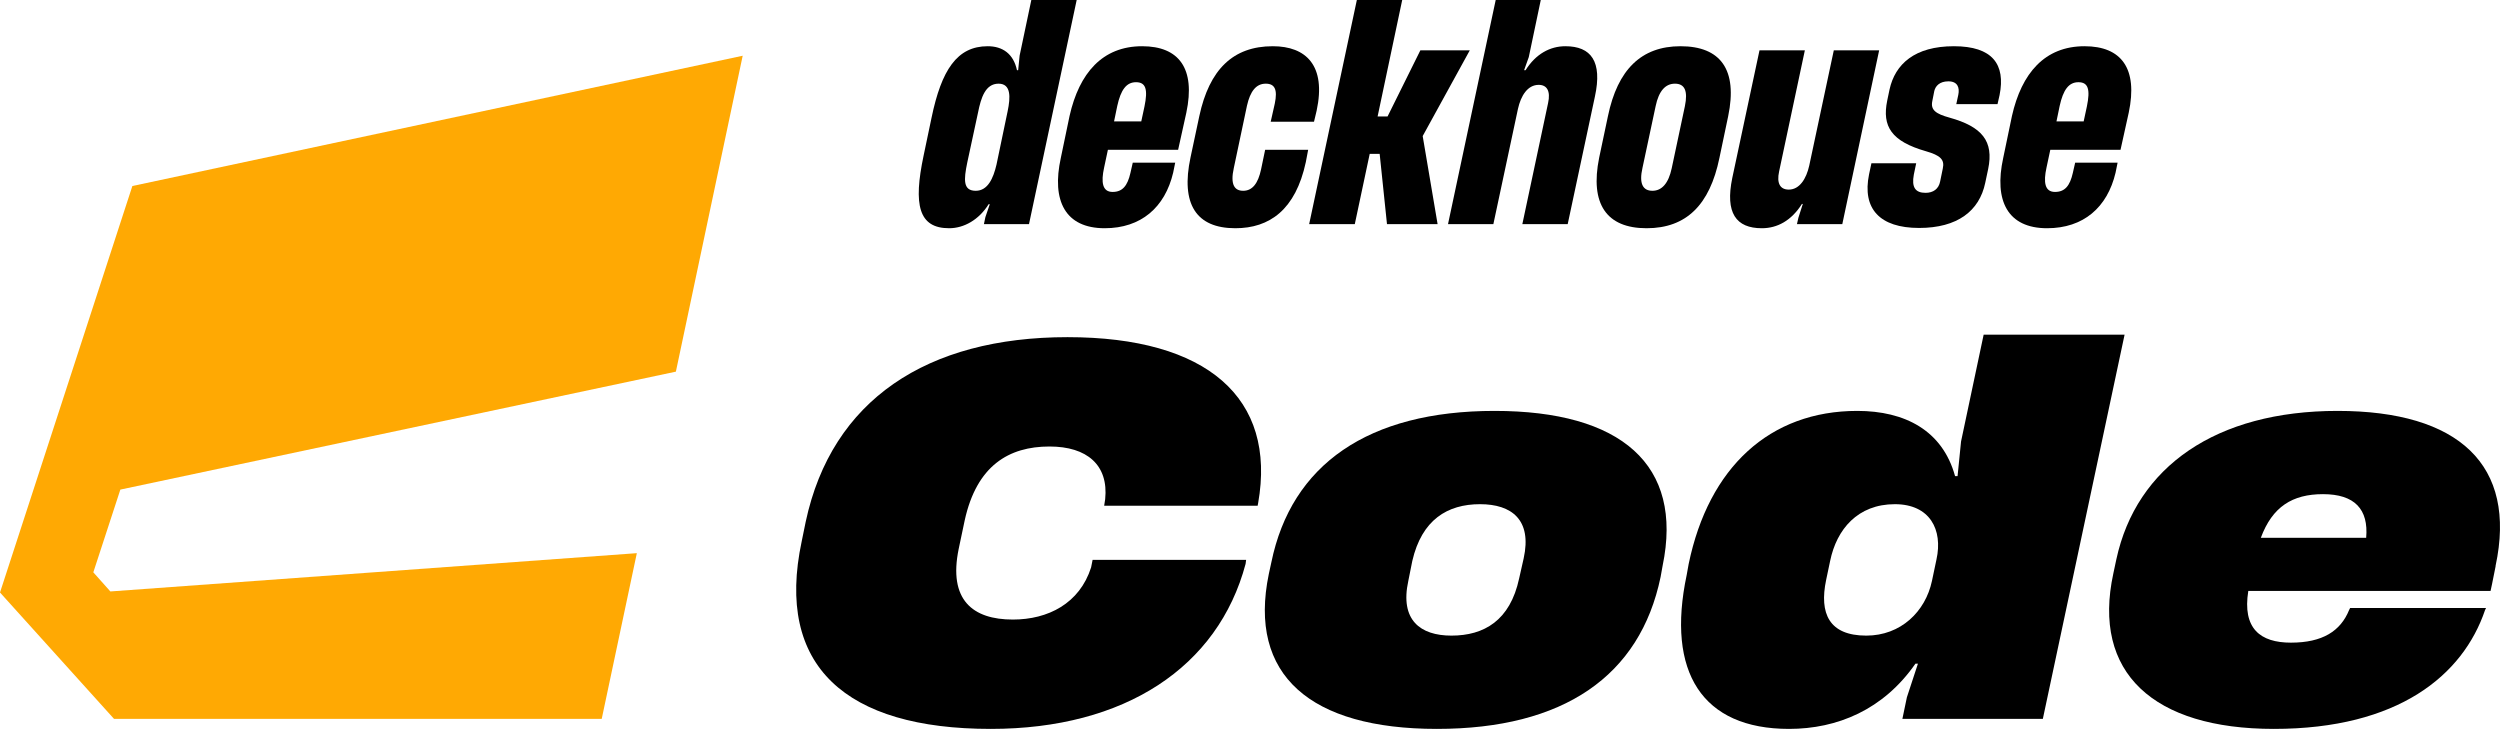
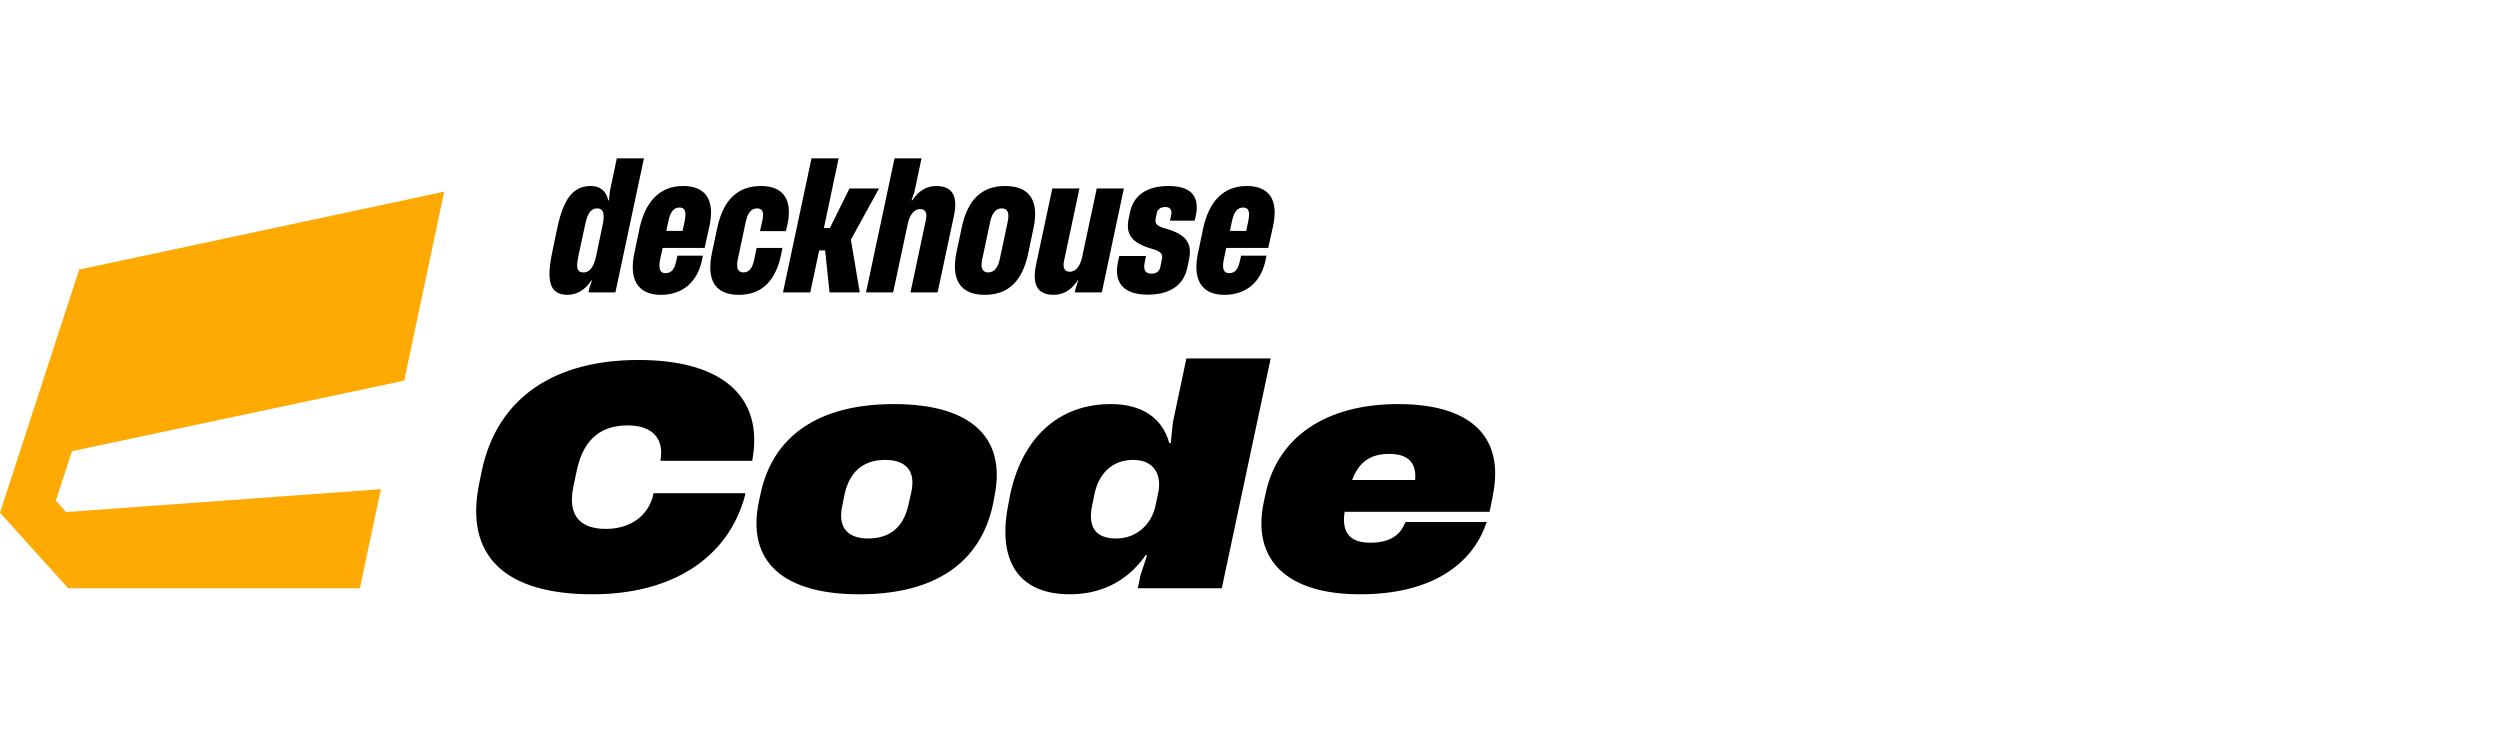
- <svg xmlns="http://www.w3.org/2000/svg" width="71.769" height="20.925" viewBox="0 0 71.769 20.925" fill="none">
-   <g id="Group 2136141862">
-     <path id="Vector" d="M2.679 16.43L3.455 14.055L19.403 10.669L21.321 1.6L3.8 5.34L4.88281e-05 17.009L3.273 20.637L17.274 20.637L18.282 15.88L3.168 16.979L2.679 16.43Z" fill="#FFA903" />
-     <g id="Code">
-       <path d="M28.443 20.925C24.282 20.925 22.251 19.125 23.015 15.54L23.13 14.978C23.878 11.479 26.614 9.679 30.646 9.679C34.65 9.679 36.651 11.421 36.118 14.445L36.104 14.518H31.698L31.727 14.33C31.827 13.351 31.208 12.818 30.128 12.818C28.962 12.818 28.04 13.366 27.695 14.935L27.522 15.756C27.219 17.225 27.925 17.786 29.077 17.786C30.085 17.786 30.992 17.326 31.323 16.289L31.366 16.073H35.773L35.758 16.188C34.967 19.154 32.288 20.925 28.443 20.925Z" fill="black" />
-       <path d="M41.249 20.925C37.621 20.925 35.821 19.385 36.425 16.476L36.497 16.145C37.073 13.337 39.277 11.796 42.905 11.796C46.534 11.796 48.334 13.337 47.729 16.245L47.672 16.562C47.081 19.413 44.878 20.925 41.249 20.925ZM41.667 18.247C42.603 18.247 43.352 17.815 43.611 16.605L43.741 16.029C43.985 14.921 43.395 14.474 42.488 14.474C41.552 14.474 40.817 14.921 40.544 16.102L40.429 16.677C40.184 17.801 40.774 18.247 41.667 18.247Z" fill="black" />
-       <path d="M56.297 12.674L56.946 9.607H60.992L58.645 20.637H54.613L54.742 20.018L55.059 19.053H54.987C54.066 20.378 52.741 20.925 51.358 20.925C48.867 20.925 47.83 19.298 48.421 16.505L48.478 16.188C49.054 13.409 50.811 11.796 53.317 11.796C54.685 11.796 55.765 12.357 56.125 13.668H56.197L56.297 12.674ZM55.462 16.677L55.592 16.058C55.779 15.209 55.405 14.474 54.397 14.474C53.331 14.474 52.726 15.194 52.539 16.102L52.424 16.649C52.222 17.613 52.51 18.247 53.576 18.247C54.569 18.247 55.275 17.556 55.462 16.677Z" fill="black" />
-       <path d="M67.106 11.796C70.591 11.796 72.261 13.351 71.642 16.245V16.26L71.541 16.764L71.498 16.965H64.543C64.37 18.046 64.888 18.449 65.767 18.449C66.674 18.449 67.192 18.117 67.437 17.513L67.466 17.455H71.368L71.34 17.513C70.706 19.385 68.848 20.925 65.277 20.925C61.821 20.925 60.05 19.313 60.669 16.462L60.755 16.058C61.331 13.394 63.621 11.796 67.106 11.796ZM66.688 14.186C65.81 14.186 65.234 14.546 64.903 15.439H67.927C67.999 14.618 67.596 14.186 66.688 14.186Z" fill="black" />
-     </g>
-     <g id="deckhouse">
-       <path d="M29.271 1.596L29.607 2.44141e-05H30.909L29.54 6.434H28.246L28.288 6.233L28.414 5.863H28.381C28.104 6.308 27.675 6.552 27.247 6.552C26.373 6.552 26.213 5.888 26.516 4.46L26.743 3.377C27.028 2.008 27.474 1.327 28.355 1.327C28.784 1.327 29.095 1.546 29.195 2.016H29.229L29.271 1.596ZM28.608 4.721L28.927 3.192C29.011 2.789 29.027 2.402 28.666 2.402C28.288 2.402 28.162 2.806 28.078 3.226L27.767 4.67C27.667 5.158 27.642 5.477 28.011 5.477C28.355 5.477 28.515 5.124 28.608 4.721Z" fill="black" />
-       <path d="M32.788 1.327C33.847 1.327 34.325 1.966 34.057 3.234L33.821 4.301H31.805L31.696 4.813C31.604 5.233 31.646 5.51 31.94 5.51C32.225 5.51 32.368 5.334 32.452 4.964L32.519 4.67H33.737L33.679 4.956C33.443 5.956 32.755 6.552 31.713 6.552C30.579 6.552 30.184 5.762 30.453 4.536L30.705 3.326C30.982 2.1 31.646 1.327 32.788 1.327ZM32.074 3.041L31.982 3.486H32.763L32.855 3.058C32.956 2.57 32.897 2.36 32.612 2.36C32.335 2.36 32.175 2.579 32.074 3.041Z" fill="black" />
-       <path d="M35.462 6.552C34.337 6.552 33.892 5.855 34.177 4.519L34.429 3.335C34.715 1.999 35.395 1.327 36.538 1.327C37.495 1.327 38.075 1.882 37.798 3.175L37.722 3.494H36.479L36.596 2.974C36.68 2.57 36.596 2.402 36.336 2.402C36.059 2.402 35.891 2.621 35.798 3.032L35.42 4.822C35.311 5.309 35.446 5.477 35.689 5.477C35.958 5.477 36.118 5.258 36.202 4.864L36.319 4.301H37.554L37.487 4.654C37.193 6.023 36.445 6.552 35.462 6.552Z" fill="black" />
-       <path d="M38.893 6.434H37.583L38.952 2.44141e-05H40.254L39.548 3.343H39.834L40.775 1.445H42.194L40.842 3.906L41.27 6.434H39.817L39.607 4.418H39.321L38.893 6.434Z" fill="black" />
-       <path d="M44.938 1.327C45.677 1.327 46.005 1.764 45.786 2.772L45.005 6.434H43.703L44.442 2.957C44.518 2.612 44.408 2.436 44.173 2.436C43.854 2.436 43.661 2.747 43.577 3.125L42.871 6.434H41.569L42.938 2.44141e-05H44.232L43.888 1.638L43.753 2.016H43.795C44.089 1.546 44.501 1.327 44.938 1.327Z" fill="black" />
-       <path d="M47.269 6.552C46.118 6.552 45.639 5.855 45.908 4.528L46.16 3.335C46.437 1.999 47.117 1.327 48.243 1.327C49.394 1.327 49.889 1.999 49.612 3.335L49.36 4.536C49.083 5.88 48.411 6.552 47.269 6.552ZM47.437 5.477C47.705 5.477 47.898 5.267 47.991 4.83L48.369 3.049C48.461 2.604 48.361 2.402 48.083 2.402C47.815 2.402 47.621 2.604 47.529 3.049L47.151 4.822C47.05 5.267 47.159 5.477 47.437 5.477Z" fill="black" />
-       <path d="M51.939 4.754L52.644 1.445H53.946L52.888 6.434H51.586L51.628 6.25L51.754 5.855H51.729C51.426 6.334 51.023 6.552 50.578 6.552C49.839 6.552 49.52 6.115 49.73 5.107L50.511 1.445H51.813L51.074 4.922C50.998 5.267 51.107 5.443 51.351 5.443C51.661 5.443 51.855 5.132 51.939 4.754Z" fill="black" />
-       <path d="M55.093 6.544C53.959 6.544 53.455 5.989 53.656 5.006L53.724 4.687H55.009L54.941 5.015C54.874 5.376 54.983 5.536 55.278 5.536C55.496 5.536 55.656 5.426 55.697 5.208L55.773 4.838C55.832 4.578 55.697 4.46 55.294 4.343C54.295 4.057 54.026 3.629 54.177 2.89L54.244 2.57C54.404 1.84 54.967 1.327 56.092 1.327C57.201 1.327 57.579 1.848 57.403 2.73L57.344 2.99H56.16L56.218 2.722C56.26 2.52 56.202 2.335 55.933 2.335C55.681 2.335 55.563 2.47 55.529 2.612L55.471 2.906C55.42 3.158 55.572 3.268 55.966 3.377C56.899 3.637 57.243 4.049 57.075 4.855L56.991 5.25C56.823 6.056 56.193 6.544 55.093 6.544Z" fill="black" />
-       <path d="M59.842 1.327C60.901 1.327 61.379 1.966 61.111 3.234L60.875 4.301H58.859L58.75 4.813C58.658 5.233 58.7 5.51 58.994 5.51C59.279 5.51 59.422 5.334 59.506 4.964L59.573 4.67H60.791L60.733 4.956C60.497 5.956 59.809 6.552 58.767 6.552C57.633 6.552 57.238 5.762 57.507 4.536L57.759 3.326C58.036 2.1 58.7 1.327 59.842 1.327ZM59.128 3.041L59.036 3.486H59.817L59.909 3.058C60.01 2.57 59.951 2.36 59.666 2.36C59.389 2.36 59.229 2.579 59.128 3.041Z" fill="black" />
-     </g>
-   </g>
+ <svg xmlns="http://www.w3.org/2000/svg" width="120" height="36" viewBox="0 0 120 36" fill="none">
+   <path d="M2.679 24.03L3.455 21.656L19.403 18.269L21.321 9.2L3.8 12.94L0 24.609L3.273 28.237L17.274 28.237L18.282 23.48L3.168 24.579L2.679 24.03Z" fill="#FFA903" />
+   <path d="M28.443 28.526C24.282 28.526 22.251 26.726 23.015 23.14L23.13 22.579C23.879 19.079 26.615 17.279 30.647 17.279C34.65 17.279 36.651 19.022 36.119 22.046L36.104 22.118H31.698L31.727 21.931C31.827 20.951 31.208 20.419 30.128 20.419C28.962 20.419 28.04 20.966 27.695 22.535L27.522 23.356C27.219 24.825 27.925 25.387 29.077 25.387C30.085 25.387 30.992 24.926 31.323 23.889L31.367 23.673H35.773L35.759 23.788C34.967 26.755 32.288 28.526 28.443 28.526Z" fill="black" />
+   <path d="M41.249 28.526C37.621 28.526 35.821 26.985 36.425 24.076L36.498 23.745C37.074 20.937 39.277 19.396 42.906 19.396C46.534 19.396 48.334 20.937 47.73 23.846L47.672 24.163C47.081 27.014 44.878 28.526 41.249 28.526ZM41.667 25.847C42.603 25.847 43.352 25.415 43.611 24.206L43.741 23.63C43.986 22.521 43.395 22.075 42.488 22.075C41.552 22.075 40.818 22.521 40.544 23.702L40.429 24.278C40.184 25.401 40.774 25.847 41.667 25.847Z" fill="black" />
+   <path d="M56.298 20.275L56.946 17.207H60.992L58.645 28.238H54.613L54.742 27.619L55.059 26.654H54.987C54.066 27.979 52.741 28.526 51.358 28.526C48.867 28.526 47.83 26.899 48.421 24.105L48.478 23.788C49.054 21.009 50.811 19.396 53.317 19.396C54.685 19.396 55.765 19.958 56.125 21.268H56.197L56.298 20.275ZM55.462 24.278L55.592 23.659C55.779 22.809 55.405 22.075 54.397 22.075C53.331 22.075 52.726 22.795 52.539 23.702L52.424 24.249C52.222 25.214 52.51 25.847 53.576 25.847C54.57 25.847 55.275 25.156 55.462 24.278Z" fill="black" />
+   <path d="M67.106 19.396C70.591 19.396 72.261 20.951 71.642 23.846V23.86L71.541 24.364L71.498 24.566H64.543C64.37 25.646 64.888 26.049 65.767 26.049C66.674 26.049 67.192 25.718 67.437 25.113L67.466 25.055H71.368L71.34 25.113C70.706 26.985 68.848 28.526 65.277 28.526C61.821 28.526 60.05 26.913 60.669 24.062L60.756 23.659C61.332 20.995 63.621 19.396 67.106 19.396ZM66.688 21.787C65.81 21.787 65.234 22.147 64.903 23.039H67.927C67.999 22.219 67.596 21.787 66.688 21.787Z" fill="black" />
+   <path d="M29.271 9.196L29.607 7.6H30.909L29.54 14.035H28.246L28.288 13.833L28.414 13.463H28.381C28.104 13.909 27.675 14.152 27.247 14.152C26.373 14.152 26.213 13.489 26.516 12.061L26.743 10.977C27.028 9.608 27.474 8.928 28.355 8.928C28.784 8.928 29.095 9.146 29.195 9.616H29.229L29.271 9.196ZM28.608 12.321L28.927 10.792C29.011 10.389 29.027 10.003 28.666 10.003C28.288 10.003 28.162 10.406 28.078 10.826L27.767 12.271C27.667 12.758 27.642 13.077 28.011 13.077C28.355 13.077 28.515 12.724 28.608 12.321Z" fill="black" />
+   <path d="M32.788 8.928C33.847 8.928 34.325 9.566 34.057 10.834L33.821 11.901H31.805L31.696 12.414C31.604 12.834 31.646 13.111 31.94 13.111C32.225 13.111 32.368 12.934 32.452 12.565L32.519 12.271H33.737L33.679 12.556C33.443 13.556 32.755 14.152 31.713 14.152C30.579 14.152 30.184 13.363 30.453 12.136L30.705 10.927C30.982 9.7 31.646 8.928 32.788 8.928ZM32.074 10.641L31.982 11.086H32.763L32.855 10.658C32.956 10.171 32.897 9.961 32.612 9.961C32.335 9.961 32.175 10.179 32.074 10.641Z" fill="black" />
+   <path d="M35.462 14.152C34.337 14.152 33.892 13.455 34.177 12.12L34.429 10.935C34.715 9.6 35.395 8.928 36.538 8.928C37.495 8.928 38.075 9.482 37.798 10.775L37.722 11.095H36.479L36.596 10.574C36.68 10.171 36.596 10.003 36.336 10.003C36.059 10.003 35.891 10.221 35.798 10.633L35.42 12.422C35.311 12.909 35.446 13.077 35.689 13.077C35.958 13.077 36.118 12.859 36.202 12.464L36.319 11.901H37.554L37.487 12.254C37.193 13.623 36.445 14.152 35.462 14.152Z" fill="black" />
+   <path d="M38.893 14.035H37.583L38.952 7.6H40.254L39.548 10.944H39.834L40.775 9.045H42.194L40.842 11.506L41.27 14.035H39.817L39.607 12.019H39.321L38.893 14.035Z" fill="black" />
+   <path d="M44.938 8.928C45.677 8.928 46.005 9.364 45.786 10.372L45.005 14.035H43.703L44.442 10.557C44.518 10.213 44.408 10.036 44.173 10.036C43.854 10.036 43.661 10.347 43.577 10.725L42.871 14.035H41.569L42.938 7.6H44.232L43.888 9.238L43.753 9.616H43.795C44.089 9.146 44.501 8.928 44.938 8.928Z" fill="black" />
+   <path d="M47.269 14.152C46.118 14.152 45.639 13.455 45.908 12.128L46.16 10.935C46.437 9.6 47.117 8.928 48.243 8.928C49.394 8.928 49.889 9.6 49.612 10.935L49.36 12.136C49.083 13.48 48.411 14.152 47.269 14.152ZM47.437 13.077C47.705 13.077 47.898 12.867 47.991 12.43L48.369 10.649C48.461 10.204 48.361 10.003 48.083 10.003C47.815 10.003 47.621 10.204 47.529 10.649L47.151 12.422C47.05 12.867 47.159 13.077 47.437 13.077Z" fill="black" />
+   <path d="M51.939 12.355L52.644 9.045H53.946L52.888 14.035H51.586L51.628 13.85L51.754 13.455H51.729C51.426 13.934 51.023 14.152 50.578 14.152C49.839 14.152 49.52 13.716 49.73 12.707L50.511 9.045H51.813L51.074 12.523C50.998 12.867 51.107 13.043 51.351 13.043C51.661 13.043 51.855 12.733 51.939 12.355Z" fill="black" />
+   <path d="M55.093 14.144C53.959 14.144 53.455 13.589 53.656 12.607L53.724 12.287H55.009L54.941 12.615C54.874 12.976 54.983 13.136 55.278 13.136C55.496 13.136 55.656 13.027 55.697 12.808L55.773 12.439C55.832 12.178 55.697 12.061 55.294 11.943C54.295 11.658 54.026 11.229 54.177 10.49L54.244 10.171C54.404 9.44 54.967 8.928 56.092 8.928C57.201 8.928 57.579 9.448 57.403 10.33L57.344 10.591H56.16L56.218 10.322C56.26 10.12 56.202 9.936 55.933 9.936C55.681 9.936 55.563 10.07 55.529 10.213L55.471 10.507C55.42 10.759 55.572 10.868 55.966 10.977C56.899 11.238 57.243 11.649 57.075 12.456L56.991 12.85C56.823 13.657 56.193 14.144 55.093 14.144Z" fill="black" />
+   <path d="M59.842 8.928C60.901 8.928 61.379 9.566 61.111 10.834L60.875 11.901H58.859L58.75 12.414C58.658 12.834 58.7 13.111 58.994 13.111C59.279 13.111 59.422 12.934 59.506 12.565L59.573 12.271H60.791L60.733 12.556C60.497 13.556 59.809 14.152 58.767 14.152C57.633 14.152 57.238 13.363 57.507 12.136L57.759 10.927C58.036 9.7 58.7 8.928 59.842 8.928ZM59.128 10.641L59.036 11.086H59.817L59.909 10.658C60.01 10.171 59.951 9.961 59.666 9.961C59.389 9.961 59.229 10.179 59.128 10.641Z" fill="black" />
</svg>
